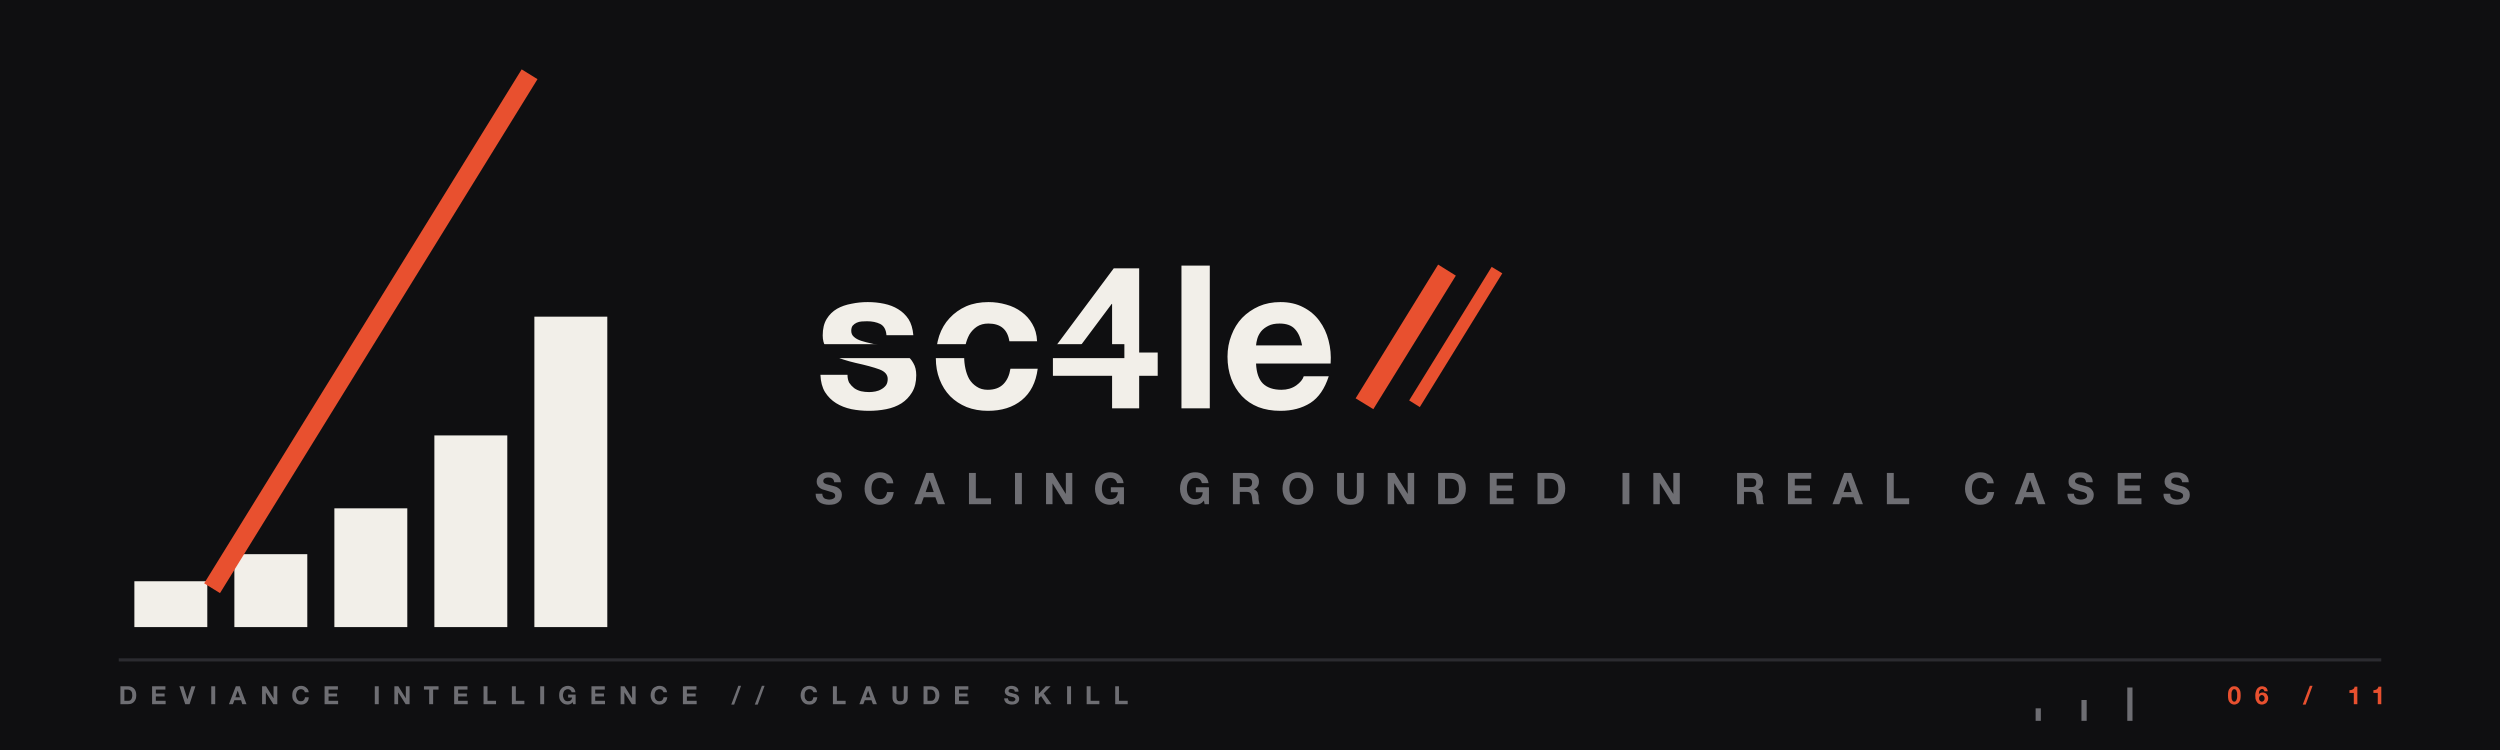
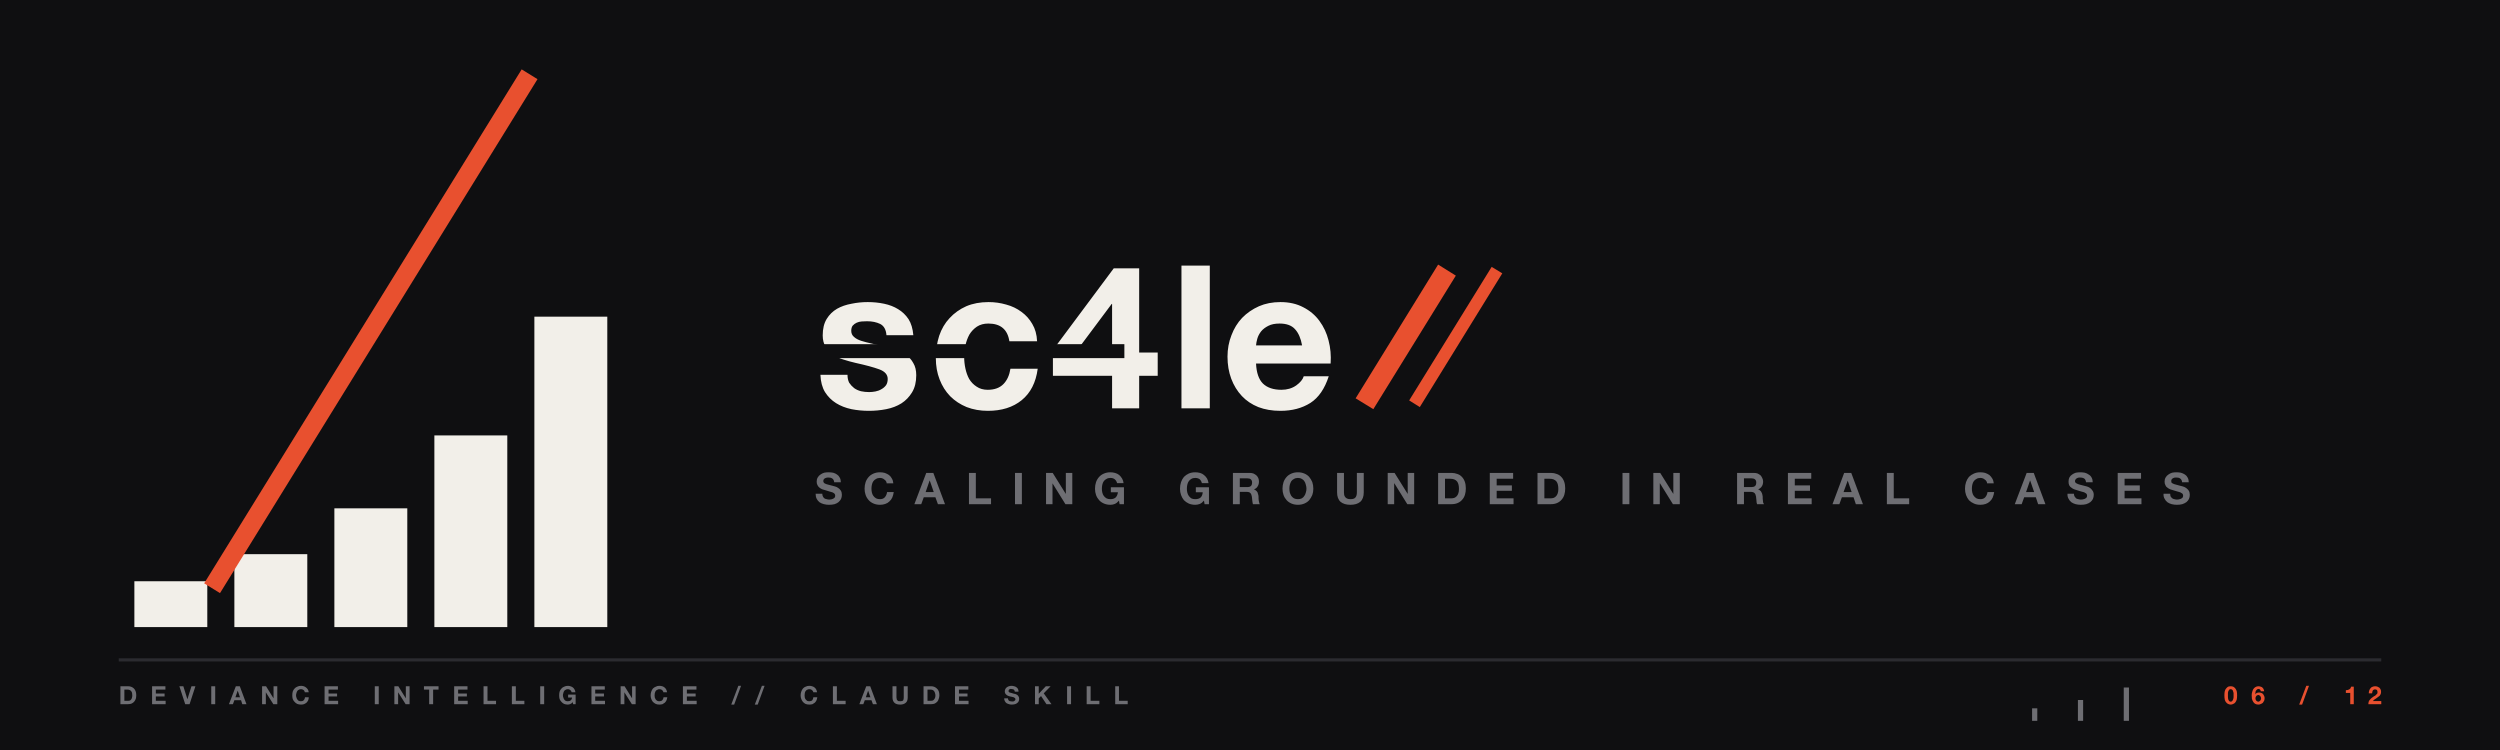
<svg xmlns="http://www.w3.org/2000/svg" viewBox="0 0 1200 360" width="1200" height="360">
  <rect x="0.0" y="0.0" width="1200.0" height="360.0" fill="#0F0F11" opacity="1.0" />
  <g transform="translate(57,59)">
    <rect x="7.5" y="220.0" width="35.0" height="22.0" fill="#F2EFE9" opacity="1.0" />
    <rect x="55.5" y="207.0" width="35.0" height="35.0" fill="#F2EFE9" opacity="1.0" />
    <rect x="103.5" y="185.0" width="35.0" height="57.0" fill="#F2EFE9" opacity="1.0" />
    <rect x="151.5" y="150.0" width="35.0" height="92.0" fill="#F2EFE9" opacity="1.0" />
    <rect x="199.5" y="93.0" width="35.0" height="149.0" fill="#F2EFE9" opacity="1.0" />
    <polygon points="41.0,221.0 193.4,-25.7 201.0,-21.0 48.6,225.7" fill="#E8502F" opacity="1.0" />
  </g>
  <path d="M406.8,179.9L393.8,179.9Q394.0,184.9 396.0,188.2Q398.1,191.5 401.3,193.5Q404.5,195.5 408.7,196.4Q412.8,197.2 417.1,197.2Q421.3,197.2 425.4,196.4Q429.5,195.6 432.7,193.6Q435.8,191.6 437.8,188.3Q439.8,185.0 439.8,180.1Q439.8,176.6 438.4,174.3Q437.1,171.9 434.9,170.3Q432.7,168.7 429.8,167.8Q427.0,166.8 424.0,166.2Q421.1,165.5 418.4,164.9Q415.6,164.3 413.4,163.6Q411.2,162.9 409.9,161.7Q408.6,160.6 408.6,158.8Q408.6,157.2 409.3,156.3Q410.1,155.4 411.2,154.9Q412.3,154.4 413.6,154.3Q415.0,154.2 416.2,154.2Q419.8,154.2 422.5,155.5Q425.2,156.9 425.5,160.9L438.4,160.9Q438.0,156.2 436.1,153.2Q434.1,150.2 431.1,148.4Q428.2,146.6 424.4,145.8Q420.6,145.0 416.5,145.0Q412.5,145.0 408.7,145.8Q404.8,146.5 401.8,148.2Q398.7,150.0 396.8,153.1Q394.9,156.2 394.9,161.0Q394.9,164.2 396.3,166.5Q397.6,168.7 399.8,170.2Q402.0,171.7 404.9,172.6Q407.7,173.5 410.7,174.2Q418.0,175.8 422.1,177.3Q426.1,178.8 426.1,181.9Q426.1,183.7 425.3,184.9Q424.4,186.1 423.1,186.8Q421.8,187.6 420.2,187.9Q418.6,188.2 417.2,188.2Q415.2,188.2 413.3,187.8Q411.4,187.3 410.0,186.3Q408.6,185.2 407.6,183.7Q406.8,182.1 406.8,179.9Z M484.5,163.8L497.8,163.8Q497.6,159.0 495.5,155.5Q493.5,152.0 490.3,149.7Q487.1,147.3 483.0,146.2Q478.9,145.0 474.5,145.0Q468.5,145.0 463.8,147.0Q459.1,149.1 455.8,152.7Q452.5,156.2 450.8,161.2Q449.2,166.2 449.2,171.9Q449.2,177.5 451.0,182.1Q452.8,186.8 456.1,190.2Q459.4,193.5 464.0,195.4Q468.7,197.2 474.2,197.2Q484.1,197.2 490.4,192.1Q496.8,186.9 498.1,177.0L485.0,177.0Q484.3,181.6 481.7,184.3Q479.0,187.1 474.1,187.1Q471.0,187.1 468.8,185.6Q466.6,184.2 465.2,181.9Q464.0,179.7 463.4,176.9Q462.8,174.1 462.8,171.4Q462.8,168.6 463.4,165.8Q464.0,163.0 465.3,160.6Q466.7,158.3 468.9,156.8Q471.2,155.3 474.4,155.3Q483.2,155.3 484.5,163.8Z M533.8,145.9L533.8,169.2L516.2,169.2L533.6,145.9L533.8,145.9ZM533.8,180.4L533.8,196.0L546.8,196.0L546.8,180.4L555.7,180.4L555.7,169.2L546.8,169.2L546.8,128.8L534.6,128.8L505.4,168.0L505.4,180.4L533.8,180.4Z M567.1,127.5L567.1,196.0L580.7,196.0L580.7,127.5L567.1,127.5Z M625.0,165.8L602.9,165.8Q603.0,164.4 603.5,162.6Q604.0,160.8 605.3,159.1Q606.6,157.5 608.8,156.4Q610.9,155.3 614.2,155.3Q619.2,155.3 621.6,158.0Q624.1,160.7 625.0,165.8ZM602.9,174.5L638.7,174.5Q639.1,168.7 637.7,163.4Q636.4,158.2 633.3,154.0Q630.3,149.9 625.6,147.5Q620.9,145.0 614.6,145.0Q608.9,145.0 604.3,147.0Q599.6,149.1 596.2,152.6Q592.9,156.1 591.1,160.9Q589.2,165.7 589.2,171.2Q589.2,177.0 591.0,181.8Q592.8,186.6 596.1,190.1Q599.3,193.5 604.0,195.4Q608.7,197.2 614.6,197.2Q623.0,197.2 629.0,193.4Q634.9,189.6 637.8,180.6L625.8,180.6Q625.1,182.9 622.2,185.0Q619.2,187.1 615.1,187.1Q609.3,187.1 606.2,184.1Q603.2,181.1 602.9,174.5Z" fill="#F2EFE9" />
  <rect x="369.0" y="165.2" width="170.7" height="6.7" fill="#0F0F11" opacity="1.0" />
  <polygon points="650.7,191.2 690.3,127.0 698.8,132.3 659.2,196.4" fill="#E8502F" opacity="1.0" />
  <polygon points="676.4,192.2 716.0,128.1 721.1,131.2 681.5,195.4" fill="#E8502F" opacity="1.0" />
  <path d="M394.7,237.0L391.5,237.0Q391.5,238.4 392.0,239.4Q392.5,240.4 393.4,241.1Q394.3,241.7 395.5,242.0Q396.7,242.3 397.9,242.3Q399.4,242.3 400.6,242.0Q401.8,241.6 402.5,241.0Q403.3,240.3 403.7,239.5Q404.1,238.6 404.1,237.5Q404.1,236.3 403.6,235.5Q403.1,234.7 402.3,234.2Q401.6,233.7 400.8,233.5Q400.1,233.3 399.7,233.2Q398.3,232.8 397.4,232.6Q396.5,232.4 396.0,232.1Q395.5,231.9 395.4,231.6Q395.2,231.4 395.2,230.9Q395.2,230.4 395.4,230.1Q395.6,229.8 395.9,229.6Q396.3,229.4 396.7,229.3Q397.1,229.2 397.5,229.2Q398.1,229.2 398.6,229.3Q399.1,229.4 399.5,229.7Q399.9,229.9 400.1,230.4Q400.4,230.8 400.4,231.5L403.6,231.5Q403.6,230.2 403.1,229.3Q402.6,228.3 401.8,227.8Q401.0,227.2 399.9,226.9Q398.8,226.7 397.6,226.7Q396.6,226.7 395.6,226.9Q394.6,227.2 393.8,227.8Q393.0,228.3 392.5,229.2Q392.0,230.0 392.0,231.2Q392.0,232.2 392.4,232.9Q392.8,233.7 393.4,234.1Q394.0,234.6 394.8,234.9Q395.6,235.2 396.5,235.4Q397.3,235.7 398.1,235.9Q398.9,236.1 399.5,236.3Q400.2,236.6 400.5,236.9Q400.9,237.3 400.9,237.9Q400.9,238.5 400.6,238.9Q400.3,239.2 399.9,239.4Q399.5,239.6 399.0,239.7Q398.5,239.8 398.0,239.8Q397.4,239.8 396.8,239.6Q396.1,239.5 395.7,239.2Q395.2,238.8 395.0,238.3Q394.7,237.8 394.7,237.0Z M425.6,232.0L428.8,232.0Q428.7,230.7 428.1,229.7Q427.6,228.7 426.7,228.0Q425.8,227.4 424.7,227.0Q423.6,226.7 422.4,226.7Q420.7,226.7 419.3,227.3Q417.9,227.9 417.0,228.9Q416.0,230.0 415.5,231.4Q415.0,232.9 415.0,234.6Q415.0,236.2 415.5,237.6Q416.0,239.0 417.0,240.1Q417.9,241.1 419.3,241.7Q420.7,242.3 422.4,242.3Q423.8,242.3 424.9,241.9Q426.1,241.5 426.9,240.7Q427.8,239.9 428.3,238.8Q428.8,237.6 429.0,236.2L425.8,236.2Q425.6,237.7 424.7,238.7Q423.9,239.6 422.4,239.6Q421.3,239.6 420.5,239.2Q419.7,238.7 419.2,238.0Q418.7,237.3 418.5,236.4Q418.3,235.5 418.3,234.6Q418.3,233.6 418.5,232.7Q418.7,231.7 419.2,231.0Q419.7,230.3 420.5,229.9Q421.3,229.4 422.4,229.4Q423.0,229.4 423.5,229.6Q424.1,229.8 424.5,230.2Q425.0,230.5 425.3,231.0Q425.6,231.5 425.6,232.0Z M444.3,236.2L446.2,230.7L446.3,230.7L448.2,236.2L444.3,236.2ZM444.6,227.0L438.9,242.0L442.2,242.0L443.4,238.7L449.0,238.7L450.2,242.0L453.6,242.0L448.0,227.0L444.6,227.0Z M465.1,227.0L465.1,242.0L475.7,242.0L475.7,239.2L468.4,239.2L468.4,227.0L465.1,227.0Z M487.2,227.0L487.2,242.0L490.5,242.0L490.5,227.0L487.2,227.0Z M502.1,227.0L502.1,242.0L505.2,242.0L505.2,232.0L505.2,232.0L511.4,242.0L514.7,242.0L514.7,227.0L511.6,227.0L511.6,237.1L511.6,237.1L505.3,227.0L502.1,227.0Z M537.1,240.3L537.4,242.0L539.5,242.0L539.5,233.9L533.2,233.9L533.2,236.3L536.6,236.3Q536.4,237.9 535.5,238.8Q534.6,239.6 533.0,239.6Q531.9,239.6 531.1,239.2Q530.3,238.7 529.8,238.0Q529.3,237.3 529.1,236.4Q528.9,235.5 528.9,234.6Q528.9,233.6 529.1,232.7Q529.3,231.7 529.8,231.0Q530.3,230.3 531.1,229.9Q531.9,229.4 533.0,229.4Q534.2,229.4 535.0,230.0Q535.9,230.7 536.2,231.9L539.3,231.9Q539.2,230.7 538.6,229.7Q538.0,228.7 537.2,228.0Q536.3,227.3 535.2,227.0Q534.1,226.7 533.0,226.7Q531.3,226.7 529.9,227.3Q528.5,227.9 527.6,228.9Q526.6,230.0 526.1,231.4Q525.6,232.9 525.6,234.6Q525.6,236.2 526.1,237.6Q526.6,239.0 527.6,240.1Q528.5,241.1 529.9,241.7Q531.3,242.3 533.0,242.3Q534.1,242.3 535.1,241.9Q536.2,241.4 537.1,240.3Z M577.9,240.3L578.2,242.0L580.3,242.0L580.3,233.9L574.0,233.9L574.0,236.3L577.3,236.3Q577.2,237.9 576.3,238.8Q575.4,239.6 573.7,239.6Q572.6,239.6 571.8,239.2Q571.1,238.7 570.6,238.0Q570.1,237.3 569.9,236.4Q569.7,235.5 569.7,234.6Q569.7,233.6 569.9,232.7Q570.1,231.7 570.6,231.0Q571.1,230.3 571.8,229.9Q572.6,229.4 573.7,229.4Q574.9,229.4 575.8,230.0Q576.6,230.7 576.9,231.9L580.1,231.9Q579.9,230.7 579.4,229.7Q578.8,228.7 577.9,228.0Q577.1,227.3 576.0,227.0Q574.9,226.7 573.7,226.7Q572.0,226.7 570.6,227.3Q569.3,227.9 568.3,228.9Q567.4,230.0 566.9,231.4Q566.4,232.9 566.4,234.6Q566.4,236.2 566.9,237.6Q567.4,239.0 568.3,240.1Q569.3,241.1 570.6,241.7Q572.0,242.3 573.7,242.3Q574.8,242.3 575.9,241.9Q577.0,241.4 577.9,240.3Z M595.1,233.8L595.1,229.6L598.7,229.6Q599.9,229.6 600.4,230.1Q601.0,230.6 601.0,231.6Q601.0,232.8 600.4,233.3Q599.9,233.8 598.7,233.8L595.1,233.8ZM591.8,227.0L591.8,242.0L595.1,242.0L595.1,236.1L598.4,236.1Q599.7,236.1 600.2,236.7Q600.7,237.2 600.9,238.4Q601.0,239.3 601.1,240.3Q601.2,241.3 601.4,242.0L604.7,242.0Q604.5,241.7 604.4,241.2Q604.3,240.8 604.2,240.3Q604.2,239.8 604.1,239.3Q604.1,238.8 604.1,238.4Q604.1,237.9 603.9,237.3Q603.8,236.8 603.6,236.3Q603.3,235.8 602.9,235.5Q602.5,235.1 601.9,234.9L601.9,234.9Q603.2,234.4 603.7,233.4Q604.3,232.5 604.3,231.1Q604.3,230.3 604.0,229.5Q603.7,228.8 603.1,228.2Q602.5,227.7 601.7,227.3Q600.9,227.0 599.9,227.0L591.8,227.0Z M618.9,234.6Q618.9,233.6 619.1,232.7Q619.4,231.7 619.8,231.0Q620.3,230.3 621.1,229.9Q621.9,229.4 623.0,229.4Q624.1,229.4 624.9,229.9Q625.7,230.3 626.1,231.0Q626.6,231.7 626.8,232.7Q627.1,233.6 627.1,234.6Q627.1,235.5 626.8,236.4Q626.6,237.3 626.1,238.0Q625.7,238.7 624.9,239.2Q624.1,239.6 623.0,239.6Q621.9,239.6 621.1,239.2Q620.3,238.7 619.8,238.0Q619.4,237.3 619.1,236.4Q618.9,235.5 618.9,234.6ZM615.6,234.6Q615.6,236.2 616.1,237.6Q616.6,239.0 617.6,240.1Q618.5,241.1 619.9,241.7Q621.3,242.3 623.0,242.3Q624.7,242.3 626.1,241.7Q627.5,241.1 628.4,240.1Q629.3,239.0 629.9,237.6Q630.4,236.2 630.4,234.6Q630.4,232.9 629.9,231.4Q629.3,230.0 628.4,228.9Q627.5,227.9 626.1,227.3Q624.7,226.7 623.0,226.7Q621.3,226.7 619.9,227.3Q618.5,227.9 617.6,228.9Q616.6,230.0 616.1,231.4Q615.6,232.9 615.6,234.6Z M654.6,236.3L654.6,227.0L651.3,227.0L651.3,236.3Q651.3,238.0 650.6,238.8Q650.0,239.6 648.2,239.6Q647.2,239.6 646.6,239.3Q646.0,239.0 645.7,238.6Q645.3,238.1 645.2,237.5Q645.1,236.9 645.1,236.3L645.1,227.0L641.8,227.0L641.8,236.3Q641.8,239.4 643.5,240.9Q645.2,242.3 648.2,242.3Q651.2,242.3 652.9,240.9Q654.6,239.4 654.6,236.3Z M666.1,227.0L666.1,242.0L669.2,242.0L669.2,232.0L669.3,232.0L675.5,242.0L678.8,242.0L678.8,227.0L675.7,227.0L675.7,237.1L675.7,237.1L669.4,227.0L666.1,227.0Z M693.6,239.2L693.6,229.8L696.0,229.8Q697.2,229.8 698.0,230.1Q698.9,230.5 699.4,231.1Q699.9,231.8 700.1,232.7Q700.3,233.6 700.3,234.7Q700.3,236.0 700.0,236.8Q699.7,237.7 699.2,238.2Q698.6,238.8 698.0,239.0Q697.3,239.2 696.6,239.2L693.6,239.2ZM690.3,227.0L690.3,242.0L696.8,242.0Q698.5,242.0 699.8,241.4Q701.1,240.8 701.9,239.8Q702.8,238.8 703.2,237.4Q703.6,236.1 703.6,234.4Q703.6,232.6 703.1,231.2Q702.6,229.8 701.7,228.9Q700.8,227.9 699.5,227.5Q698.2,227.0 696.8,227.0L690.3,227.0Z M715.1,227.0L715.1,242.0L726.5,242.0L726.5,239.2L718.4,239.2L718.4,235.6L725.7,235.6L725.7,233.0L718.4,233.0L718.4,229.8L726.3,229.8L726.3,227.0L715.1,227.0Z M741.3,239.2L741.3,229.8L743.7,229.8Q744.9,229.8 745.7,230.1Q746.6,230.5 747.1,231.1Q747.6,231.8 747.8,232.7Q748.0,233.6 748.0,234.7Q748.0,236.0 747.7,236.8Q747.4,237.7 746.9,238.2Q746.3,238.8 745.7,239.0Q745.0,239.2 744.3,239.2L741.3,239.2ZM738.0,227.0L738.0,242.0L744.5,242.0Q746.2,242.0 747.5,241.4Q748.8,240.8 749.6,239.8Q750.5,238.8 750.9,237.4Q751.3,236.1 751.3,234.4Q751.3,232.6 750.8,231.2Q750.3,229.8 749.4,228.9Q748.5,227.9 747.2,227.5Q746.0,227.0 744.5,227.0L738.0,227.0Z M778.8,227.0L778.8,242.0L782.1,242.0L782.1,227.0L778.8,227.0Z M793.6,227.0L793.6,242.0L796.7,242.0L796.7,232.0L796.8,232.0L803.0,242.0L806.3,242.0L806.3,227.0L803.2,227.0L803.2,237.1L803.2,237.1L796.9,227.0L793.6,227.0Z M837.1,233.8L837.1,229.6L840.7,229.6Q841.8,229.6 842.4,230.1Q843.0,230.6 843.0,231.6Q843.0,232.8 842.4,233.3Q841.8,233.8 840.7,233.8L837.1,233.8ZM833.8,227.0L833.8,242.0L837.1,242.0L837.1,236.1L840.4,236.1Q841.6,236.1 842.2,236.7Q842.7,237.2 842.9,238.4Q843.0,239.3 843.1,240.3Q843.1,241.3 843.4,242.0L846.7,242.0Q846.5,241.7 846.3,241.2Q846.2,240.8 846.2,240.3Q846.1,239.8 846.1,239.3Q846.1,238.8 846.1,238.4Q846.0,237.9 845.9,237.3Q845.8,236.8 845.5,236.3Q845.3,235.8 844.9,235.5Q844.5,235.1 843.9,234.9L843.9,234.9Q845.1,234.4 845.7,233.4Q846.3,232.5 846.3,231.1Q846.3,230.3 845.9,229.5Q845.6,228.8 845.1,228.2Q844.5,227.7 843.7,227.3Q842.9,227.0 841.9,227.0L833.8,227.0Z M858.2,227.0L858.2,242.0L869.6,242.0L869.6,239.2L861.5,239.2L861.5,235.6L868.8,235.6L868.8,233.0L861.5,233.0L861.5,229.8L869.4,229.8L869.4,227.0L858.2,227.0Z M884.9,236.2L886.9,230.7L886.9,230.7L888.8,236.2L884.9,236.2ZM885.2,227.0L879.6,242.0L882.9,242.0L884.1,238.7L889.7,238.7L890.8,242.0L894.2,242.0L888.6,227.0L885.2,227.0Z M905.7,227.0L905.7,242.0L916.4,242.0L916.4,239.2L909.0,239.2L909.0,227.0L905.7,227.0Z M953.8,232.0L957.0,232.0Q956.9,230.7 956.3,229.7Q955.7,228.7 954.9,228.0Q954.0,227.4 952.9,227.0Q951.8,226.7 950.6,226.7Q948.8,226.7 947.5,227.3Q946.1,227.9 945.1,228.9Q944.2,230.0 943.7,231.4Q943.2,232.9 943.2,234.6Q943.2,236.2 943.7,237.6Q944.2,239.0 945.1,240.1Q946.1,241.1 947.5,241.7Q948.8,242.3 950.6,242.3Q951.9,242.3 953.1,241.9Q954.3,241.5 955.1,240.7Q956.0,239.9 956.5,238.8Q957.0,237.6 957.2,236.2L954.0,236.2Q953.8,237.7 952.9,238.7Q952.1,239.6 950.6,239.6Q949.4,239.6 948.7,239.2Q947.9,238.7 947.4,238.0Q946.9,237.3 946.7,236.4Q946.5,235.5 946.5,234.6Q946.5,233.6 946.7,232.7Q946.9,231.7 947.4,231.0Q947.9,230.3 948.7,229.9Q949.4,229.4 950.6,229.4Q951.2,229.4 951.7,229.6Q952.3,229.8 952.7,230.2Q953.2,230.5 953.5,231.0Q953.8,231.5 953.8,232.0Z M972.5,236.2L974.4,230.7L974.5,230.7L976.4,236.2L972.5,236.2ZM972.8,227.0L967.1,242.0L970.4,242.0L971.6,238.7L977.2,238.7L978.3,242.0L981.8,242.0L976.2,227.0L972.8,227.0Z M995.5,237.0L992.4,237.0Q992.3,238.4 992.9,239.4Q993.4,240.4 994.3,241.1Q995.2,241.7 996.3,242.0Q997.5,242.3 998.7,242.3Q1000.3,242.3 1001.4,242.0Q1002.6,241.6 1003.4,241.0Q1004.2,240.3 1004.6,239.5Q1005.0,238.6 1005.0,237.5Q1005.0,236.3 1004.4,235.5Q1003.9,234.7 1003.2,234.2Q1002.4,233.7 1001.7,233.5Q1000.9,233.3 1000.5,233.2Q999.1,232.8 998.2,232.6Q997.4,232.4 996.9,232.1Q996.4,231.9 996.2,231.6Q996.0,231.4 996.0,230.9Q996.0,230.4 996.3,230.1Q996.5,229.8 996.8,229.6Q997.1,229.4 997.5,229.3Q997.9,229.2 998.3,229.2Q998.9,229.2 999.4,229.3Q1000.0,229.4 1000.4,229.7Q1000.8,229.9 1001.0,230.4Q1001.2,230.8 1001.3,231.5L1004.5,231.5Q1004.5,230.2 1004.0,229.3Q1003.5,228.3 1002.6,227.8Q1001.8,227.2 1000.7,226.9Q999.6,226.7 998.5,226.7Q997.5,226.7 996.4,226.9Q995.4,227.2 994.6,227.8Q993.8,228.3 993.3,229.2Q992.9,230.0 992.9,231.2Q992.9,232.2 993.2,232.9Q993.6,233.7 994.3,234.1Q994.9,234.6 995.7,234.9Q996.5,235.2 997.3,235.4Q998.1,235.7 998.9,235.9Q999.7,236.1 1000.4,236.3Q1001.0,236.6 1001.4,236.9Q1001.8,237.3 1001.8,237.9Q1001.8,238.5 1001.5,238.9Q1001.2,239.2 1000.8,239.4Q1000.3,239.6 999.8,239.7Q999.3,239.8 998.9,239.8Q998.2,239.8 997.6,239.6Q997.0,239.5 996.5,239.2Q996.1,238.8 995.8,238.3Q995.5,237.8 995.5,237.0Z M1016.5,227.0L1016.5,242.0L1027.9,242.0L1027.9,239.2L1019.8,239.2L1019.8,235.6L1027.1,235.6L1027.1,233.0L1019.8,233.0L1019.8,229.8L1027.7,229.8L1027.7,227.0L1016.5,227.0Z M1041.7,237.0L1038.5,237.0Q1038.4,238.4 1039.0,239.4Q1039.5,240.4 1040.4,241.1Q1041.3,241.7 1042.4,242.0Q1043.6,242.3 1044.9,242.3Q1046.4,242.3 1047.5,242.0Q1048.7,241.6 1049.5,241.0Q1050.3,240.3 1050.7,239.5Q1051.1,238.6 1051.1,237.5Q1051.1,236.3 1050.6,235.5Q1050.0,234.7 1049.3,234.2Q1048.5,233.7 1047.8,233.5Q1047.1,233.3 1046.6,233.2Q1045.2,232.8 1044.4,232.6Q1043.5,232.4 1043.0,232.1Q1042.5,231.9 1042.3,231.6Q1042.2,231.4 1042.2,230.9Q1042.2,230.4 1042.4,230.1Q1042.6,229.8 1042.9,229.6Q1043.2,229.4 1043.6,229.3Q1044.0,229.2 1044.4,229.2Q1045.0,229.2 1045.6,229.3Q1046.1,229.4 1046.5,229.7Q1046.9,229.9 1047.1,230.4Q1047.4,230.8 1047.4,231.5L1050.6,231.5Q1050.6,230.2 1050.1,229.3Q1049.6,228.3 1048.8,227.8Q1047.9,227.2 1046.8,226.9Q1045.8,226.7 1044.6,226.7Q1043.6,226.7 1042.6,226.9Q1041.6,227.2 1040.8,227.8Q1040.0,228.3 1039.5,229.2Q1039.0,230.0 1039.0,231.2Q1039.0,232.2 1039.4,232.9Q1039.7,233.7 1040.4,234.1Q1041.0,234.6 1041.8,234.9Q1042.6,235.2 1043.4,235.4Q1044.3,235.7 1045.1,235.9Q1045.9,236.1 1046.5,236.3Q1047.1,236.6 1047.5,236.9Q1047.9,237.3 1047.9,237.9Q1047.9,238.5 1047.6,238.9Q1047.3,239.2 1046.9,239.4Q1046.4,239.6 1045.9,239.7Q1045.4,239.8 1045.0,239.8Q1044.3,239.8 1043.7,239.6Q1043.1,239.5 1042.7,239.2Q1042.2,238.8 1041.9,238.3Q1041.7,237.8 1041.7,237.0Z" fill="#6E6E73" />
  <rect x="57.0" y="316.0" width="1086.0" height="1.5" fill="#2B2B30" opacity="1.0" />
  <path d="M59.7,336.4L59.7,331.0L61.1,331.0Q61.8,331.0 62.2,331.2Q62.7,331.4 63.0,331.8Q63.3,332.2 63.4,332.7Q63.5,333.2 63.5,333.8Q63.5,334.6 63.3,335.0Q63.2,335.5 62.9,335.8Q62.6,336.2 62.2,336.3Q61.8,336.4 61.4,336.4L59.7,336.4ZM57.8,329.4L57.8,338.0L61.5,338.0Q62.5,338.0 63.2,337.7Q64.0,337.3 64.4,336.8Q64.9,336.2 65.2,335.4Q65.4,334.6 65.4,333.7Q65.4,332.6 65.1,331.8Q64.8,331.0 64.3,330.5Q63.8,330.0 63.1,329.7Q62.4,329.4 61.5,329.4L57.8,329.4Z M73.0,329.4L73.0,338.0L79.5,338.0L79.5,336.4L74.8,336.4L74.8,334.3L79.0,334.3L79.0,332.9L74.8,332.9L74.8,331.0L79.4,331.0L79.4,329.4L73.0,329.4Z M91.0,338.0L93.8,329.4L91.9,329.4L90.0,335.5L89.9,335.5L88.0,329.4L86.1,329.4L88.9,338.0L91.0,338.0Z M101.4,329.4L101.4,338.0L103.3,338.0L103.3,329.4L101.4,329.4Z M113.0,334.7L114.1,331.5L114.1,331.5L115.2,334.7L113.0,334.7ZM113.2,329.4L109.9,338.0L111.8,338.0L112.5,336.1L115.7,336.1L116.3,338.0L118.3,338.0L115.1,329.4L113.2,329.4Z M125.8,329.4L125.8,338.0L127.6,338.0L127.6,332.3L127.6,332.3L131.2,338.0L133.1,338.0L133.1,329.4L131.3,329.4L131.3,335.2L131.3,335.2L127.7,329.4L125.8,329.4Z M146.3,332.3L148.2,332.3Q148.1,331.6 147.8,331.0Q147.4,330.4 146.9,330.0Q146.4,329.6 145.8,329.4Q145.2,329.2 144.5,329.2Q143.5,329.2 142.7,329.6Q141.9,329.9 141.4,330.5Q140.8,331.1 140.5,332.0Q140.3,332.8 140.3,333.8Q140.3,334.7 140.5,335.5Q140.8,336.3 141.4,336.9Q141.9,337.5 142.7,337.9Q143.5,338.2 144.5,338.2Q145.3,338.2 145.9,338.0Q146.6,337.7 147.1,337.3Q147.6,336.8 147.9,336.2Q148.2,335.5 148.2,334.7L146.4,334.7Q146.3,335.6 145.8,336.1Q145.3,336.6 144.5,336.6Q143.8,336.6 143.4,336.4Q142.9,336.1 142.7,335.7Q142.4,335.3 142.3,334.8Q142.1,334.3 142.1,333.8Q142.1,333.2 142.3,332.7Q142.4,332.1 142.7,331.7Q142.9,331.3 143.4,331.1Q143.8,330.8 144.5,330.8Q144.8,330.8 145.1,330.9Q145.4,331.0 145.7,331.2Q146.0,331.4 146.1,331.7Q146.3,332.0 146.3,332.3Z M155.8,329.4L155.8,338.0L162.3,338.0L162.3,336.4L157.7,336.4L157.7,334.3L161.8,334.3L161.8,332.9L157.7,332.9L157.7,331.0L162.2,331.0L162.2,329.4L155.8,329.4Z M179.9,329.4L179.9,338.0L181.8,338.0L181.8,329.4L179.9,329.4Z M189.3,329.4L189.3,338.0L191.1,338.0L191.1,332.3L191.1,332.3L194.7,338.0L196.6,338.0L196.6,329.4L194.8,329.4L194.8,335.2L194.8,335.2L191.2,329.4L189.3,329.4Z M206.0,331.0L206.0,338.0L207.9,338.0L207.9,331.0L210.5,331.0L210.5,329.4L203.5,329.4L203.5,331.0L206.0,331.0Z M218.0,329.4L218.0,338.0L224.5,338.0L224.5,336.4L219.9,336.4L219.9,334.3L224.1,334.3L224.1,332.9L219.9,332.9L219.9,331.0L224.4,331.0L224.4,329.4L218.0,329.4Z M232.1,329.4L232.1,338.0L238.1,338.0L238.1,336.4L234.0,336.4L234.0,329.4L232.1,329.4Z M245.7,329.4L245.7,338.0L251.7,338.0L251.7,336.4L247.6,336.4L247.6,329.4L245.7,329.4Z M259.3,329.4L259.3,338.0L261.2,338.0L261.2,329.4L259.3,329.4Z M274.9,337.0L275.1,338.0L276.3,338.0L276.3,333.4L272.7,333.4L272.7,334.8L274.6,334.8Q274.5,335.7 274.0,336.1Q273.5,336.6 272.6,336.6Q271.9,336.6 271.5,336.4Q271.0,336.1 270.8,335.7Q270.5,335.3 270.4,334.8Q270.2,334.3 270.2,333.8Q270.2,333.2 270.4,332.7Q270.5,332.1 270.8,331.7Q271.0,331.3 271.5,331.1Q271.9,330.8 272.6,330.8Q273.2,330.8 273.7,331.2Q274.2,331.5 274.4,332.3L276.2,332.3Q276.1,331.5 275.8,331.0Q275.5,330.4 275.0,330.0Q274.5,329.6 273.8,329.4Q273.2,329.2 272.6,329.2Q271.6,329.2 270.8,329.6Q270.0,329.9 269.5,330.5Q268.9,331.1 268.6,332.0Q268.4,332.8 268.4,333.8Q268.4,334.7 268.6,335.5Q268.9,336.3 269.5,336.9Q270.0,337.5 270.8,337.9Q271.6,338.2 272.6,338.2Q273.2,338.2 273.8,337.9Q274.4,337.7 274.9,337.0Z M283.9,329.4L283.9,338.0L290.4,338.0L290.4,336.4L285.7,336.4L285.7,334.3L289.9,334.3L289.9,332.9L285.7,332.9L285.7,331.0L290.3,331.0L290.3,329.4L283.9,329.4Z M297.9,329.4L297.9,338.0L299.7,338.0L299.7,332.3L299.7,332.3L303.3,338.0L305.1,338.0L305.1,329.4L303.4,329.4L303.4,335.2L303.4,335.2L299.8,329.4L297.9,329.4Z M318.4,332.3L320.2,332.3Q320.1,331.6 319.8,331.0Q319.5,330.4 319.0,330.0Q318.5,329.6 317.9,329.4Q317.2,329.2 316.5,329.2Q315.5,329.2 314.8,329.6Q314.0,329.9 313.4,330.5Q312.9,331.1 312.6,332.0Q312.3,332.8 312.3,333.8Q312.3,334.7 312.6,335.5Q312.9,336.3 313.4,336.9Q314.0,337.5 314.8,337.9Q315.5,338.2 316.5,338.2Q317.3,338.2 318.0,338.0Q318.6,337.7 319.1,337.3Q319.6,336.8 319.9,336.2Q320.2,335.5 320.3,334.7L318.5,334.7Q318.4,335.6 317.9,336.1Q317.4,336.6 316.5,336.6Q315.9,336.6 315.5,336.4Q315.0,336.1 314.7,335.7Q314.5,335.3 314.3,334.8Q314.2,334.3 314.2,333.8Q314.2,333.2 314.3,332.7Q314.5,332.1 314.7,331.7Q315.0,331.3 315.5,331.1Q315.9,330.8 316.5,330.8Q316.9,330.8 317.2,330.9Q317.5,331.0 317.8,331.2Q318.0,331.4 318.2,331.7Q318.4,332.0 318.4,332.3Z M327.8,329.4L327.8,338.0L334.4,338.0L334.4,336.4L329.7,336.4L329.7,334.3L333.9,334.3L333.9,332.9L329.7,332.9L329.7,331.0L334.3,331.0L334.3,329.4L327.8,329.4Z M354.4,329.2L351.0,338.2L352.4,338.2L355.7,329.2L354.4,329.2Z M365.7,329.2L362.3,338.2L363.7,338.2L367.0,329.2L365.7,329.2Z M390.4,332.3L392.2,332.3Q392.1,331.6 391.8,331.0Q391.5,330.4 391.0,330.0Q390.5,329.6 389.8,329.4Q389.2,329.2 388.5,329.2Q387.5,329.2 386.7,329.6Q385.9,329.9 385.4,330.5Q384.9,331.1 384.6,332.0Q384.3,332.8 384.3,333.8Q384.3,334.7 384.6,335.5Q384.9,336.3 385.4,336.9Q385.9,337.5 386.7,337.9Q387.5,338.2 388.5,338.2Q389.3,338.2 390.0,338.0Q390.6,337.7 391.1,337.3Q391.6,336.8 391.9,336.2Q392.2,335.5 392.3,334.7L390.4,334.7Q390.3,335.6 389.9,336.1Q389.4,336.6 388.5,336.6Q387.9,336.6 387.4,336.4Q387.0,336.1 386.7,335.7Q386.4,335.3 386.3,334.8Q386.2,334.3 386.2,333.8Q386.2,333.2 386.3,332.7Q386.4,332.1 386.7,331.7Q387.0,331.3 387.4,331.1Q387.9,330.8 388.5,330.8Q388.9,330.8 389.2,330.9Q389.5,331.0 389.7,331.2Q390.0,331.4 390.2,331.7Q390.3,332.0 390.4,332.3Z M399.8,329.4L399.8,338.0L405.9,338.0L405.9,336.4L401.7,336.4L401.7,329.4L399.8,329.4Z M415.6,334.7L416.7,331.5L416.7,331.5L417.8,334.7L415.6,334.7ZM415.8,329.4L412.5,338.0L414.4,338.0L415.1,336.1L418.3,336.1L419.0,338.0L420.9,338.0L417.7,329.4L415.8,329.4Z M435.7,334.8L435.7,329.4L433.8,329.4L433.8,334.8Q433.8,335.7 433.5,336.2Q433.1,336.6 432.1,336.6Q431.5,336.6 431.1,336.5Q430.8,336.3 430.6,336.0Q430.4,335.8 430.4,335.4Q430.3,335.1 430.3,334.8L430.3,329.4L428.4,329.4L428.4,334.8Q428.4,336.5 429.4,337.4Q430.3,338.2 432.1,338.2Q433.8,338.2 434.8,337.3Q435.7,336.5 435.7,334.8Z M445.2,336.4L445.2,331.0L446.5,331.0Q447.2,331.0 447.7,331.2Q448.1,331.4 448.4,331.8Q448.7,332.2 448.8,332.7Q449.0,333.2 449.0,333.8Q449.0,334.6 448.8,335.0Q448.6,335.5 448.3,335.8Q448.0,336.2 447.6,336.3Q447.2,336.4 446.8,336.4L445.2,336.4ZM443.3,329.4L443.3,338.0L447.0,338.0Q448.0,338.0 448.7,337.7Q449.4,337.3 449.9,336.8Q450.4,336.2 450.6,335.4Q450.9,334.6 450.9,333.7Q450.9,332.6 450.6,331.8Q450.3,331.0 449.7,330.5Q449.2,330.0 448.5,329.7Q447.8,329.4 447.0,329.4L443.3,329.4Z M458.4,329.4L458.4,338.0L464.9,338.0L464.9,336.4L460.3,336.4L460.3,334.3L464.4,334.3L464.4,332.9L460.3,332.9L460.3,331.0L464.8,331.0L464.8,329.4L458.4,329.4Z M483.8,335.2L482.0,335.2Q482.0,335.9 482.3,336.5Q482.6,337.1 483.1,337.5Q483.6,337.8 484.3,338.0Q484.9,338.2 485.6,338.2Q486.5,338.2 487.2,338.0Q487.9,337.8 488.3,337.4Q488.8,337.1 489.0,336.5Q489.2,336.0 489.2,335.5Q489.2,334.7 488.9,334.3Q488.6,333.8 488.2,333.5Q487.8,333.3 487.3,333.1Q486.9,333.0 486.7,333.0Q485.9,332.8 485.4,332.6Q484.9,332.5 484.6,332.4Q484.3,332.2 484.2,332.1Q484.1,331.9 484.1,331.7Q484.1,331.4 484.2,331.2Q484.3,331.0 484.5,330.9Q484.7,330.8 484.9,330.7Q485.2,330.7 485.4,330.7Q485.8,330.7 486.0,330.8Q486.3,330.8 486.6,331.0Q486.8,331.1 486.9,331.4Q487.1,331.6 487.1,332.0L488.9,332.0Q488.9,331.2 488.6,330.7Q488.4,330.2 487.9,329.9Q487.4,329.5 486.8,329.4Q486.2,329.2 485.5,329.2Q484.9,329.2 484.3,329.4Q483.8,329.5 483.3,329.9Q482.8,330.2 482.6,330.7Q482.3,331.2 482.3,331.8Q482.3,332.4 482.5,332.8Q482.7,333.2 483.1,333.5Q483.4,333.8 483.9,334.0Q484.4,334.1 484.8,334.3Q485.3,334.4 485.8,334.5Q486.2,334.6 486.6,334.7Q486.9,334.9 487.2,335.1Q487.4,335.3 487.4,335.7Q487.4,336.0 487.2,336.2Q487.0,336.4 486.8,336.5Q486.5,336.7 486.3,336.7Q486.0,336.7 485.7,336.7Q485.3,336.7 485.0,336.6Q484.6,336.6 484.4,336.4Q484.1,336.2 484.0,335.9Q483.8,335.6 483.8,335.2Z M496.8,329.4L496.8,338.0L498.6,338.0L498.6,335.2L499.7,334.1L502.3,338.0L504.7,338.0L501.0,332.8L504.3,329.4L502.0,329.4L498.6,333.0L498.6,329.4L496.8,329.4Z M512.2,329.4L512.2,338.0L514.1,338.0L514.1,329.4L512.2,329.4Z M521.6,329.4L521.6,338.0L527.7,338.0L527.7,336.4L523.5,336.4L523.5,329.4L521.6,329.4Z M535.3,329.4L535.3,338.0L541.3,338.0L541.3,336.4L537.1,336.4L537.1,329.4L535.3,329.4Z" fill="#6E6E73" />
-   <path d="M2.0,333.8Q2.0,333.5 2.0,333.2Q2.0,332.9 2.0,332.6Q2.0,332.3 2.1,332.0Q2.2,331.7 2.4,331.4Q2.5,331.1 2.7,331.0Q3.0,330.8 3.3,330.8Q3.7,330.8 3.9,331.0Q4.2,331.1 4.3,331.4Q4.5,331.7 4.5,332.0Q4.6,332.3 4.7,332.6Q4.7,332.9 4.7,333.2Q4.7,333.5 4.7,333.8Q4.7,334.1 4.7,334.6Q4.7,335.1 4.5,335.6Q4.4,336.1 4.1,336.4Q3.9,336.8 3.3,336.8Q2.8,336.8 2.5,336.4Q2.3,336.1 2.1,335.6Q2.0,335.1 2.0,334.6Q2.0,334.1 2.0,333.8ZM0.3,333.8Q0.3,335.0 0.5,335.9Q0.7,336.7 1.2,337.2Q1.6,337.7 2.1,337.9Q2.7,338.2 3.3,338.2Q4.0,338.2 4.5,337.9Q5.1,337.7 5.5,337.2Q5.9,336.7 6.2,335.9Q6.4,335.0 6.4,333.8Q6.4,332.5 6.2,331.7Q5.9,330.9 5.5,330.4Q5.1,329.9 4.5,329.6Q4.0,329.4 3.3,329.4Q2.7,329.4 2.1,329.6Q1.6,329.9 1.2,330.4Q0.7,330.9 0.5,331.7Q0.3,332.5 0.3,333.8Z M16.6,333.6Q16.9,333.6 17.1,333.8Q17.4,333.9 17.5,334.1Q17.7,334.4 17.8,334.6Q17.9,334.9 17.9,335.2Q17.9,335.5 17.8,335.8Q17.7,336.1 17.5,336.3Q17.4,336.5 17.1,336.6Q16.9,336.8 16.6,336.8Q16.2,336.8 16.0,336.6Q15.7,336.5 15.6,336.3Q15.4,336.1 15.3,335.8Q15.2,335.5 15.2,335.2Q15.2,334.9 15.3,334.6Q15.4,334.3 15.6,334.1Q15.7,333.9 16.0,333.8Q16.2,333.6 16.6,333.6ZM17.8,331.8L19.4,331.8Q19.3,331.2 19.1,330.8Q18.9,330.3 18.5,330.0Q18.2,329.7 17.7,329.6Q17.2,329.4 16.7,329.4Q15.8,329.4 15.2,329.8Q14.5,330.2 14.1,330.9Q13.8,331.5 13.6,332.3Q13.4,333.0 13.4,333.8Q13.4,334.6 13.5,335.4Q13.7,336.2 14.1,336.8Q14.4,337.4 15.0,337.8Q15.7,338.2 16.6,338.2Q17.3,338.2 17.8,337.9Q18.4,337.7 18.8,337.3Q19.1,336.9 19.4,336.3Q19.6,335.7 19.6,335.1Q19.6,334.6 19.4,334.1Q19.2,333.6 18.9,333.2Q18.6,332.8 18.0,332.6Q17.5,332.4 17.0,332.4Q16.4,332.4 15.9,332.6Q15.4,332.8 15.1,333.3L15.1,333.3Q15.1,332.9 15.2,332.5Q15.2,332.0 15.4,331.6Q15.6,331.3 15.9,331.0Q16.2,330.7 16.7,330.7Q17.1,330.7 17.4,331.0Q17.7,331.3 17.8,331.8Z M39.6,329.2L36.2,338.2L37.6,338.2L40.9,329.2L39.6,329.2Z M62.4,338.0L62.4,329.6L61.1,329.6Q61.0,330.1 60.8,330.4Q60.6,330.7 60.2,330.9Q59.9,331.1 59.5,331.2Q59.1,331.3 58.6,331.3L58.6,332.6L60.7,332.6L60.7,338.0L62.4,338.0Z M73.9,338.0L73.9,329.6L72.5,329.6Q72.4,330.1 72.2,330.4Q72.0,330.7 71.7,330.9Q71.3,331.1 70.9,331.2Q70.5,331.3 70.1,331.3L70.1,332.6L72.2,332.6L72.2,338.0L73.9,338.0Z" fill="#E8502F" transform="translate(1069.127,0)" />
-   <rect x="977.1" y="340.0" width="2.5" height="6.0" fill="#6E6E73" opacity="1.0" />
-   <rect x="999.1" y="336.0" width="2.5" height="10.0" fill="#6E6E73" opacity="1.0" />
-   <rect x="1021.1" y="330.0" width="2.5" height="16.0" fill="#6E6E73" opacity="1.0" />
+   <path d="M2.0,333.8Q2.0,333.5 2.0,333.2Q2.0,332.9 2.0,332.6Q2.0,332.3 2.1,332.0Q2.2,331.7 2.4,331.4Q2.5,331.1 2.7,331.0Q3.0,330.8 3.3,330.8Q3.7,330.8 3.9,331.0Q4.2,331.1 4.3,331.4Q4.5,331.7 4.5,332.0Q4.6,332.3 4.7,332.6Q4.7,332.9 4.7,333.2Q4.7,333.5 4.7,333.8Q4.7,334.1 4.7,334.6Q4.7,335.1 4.5,335.6Q4.4,336.1 4.1,336.4Q3.9,336.8 3.3,336.8Q2.8,336.8 2.5,336.4Q2.3,336.1 2.1,335.6Q2.0,335.1 2.0,334.6Q2.0,334.1 2.0,333.8ZM0.3,333.8Q0.3,335.0 0.5,335.9Q0.7,336.7 1.2,337.2Q1.6,337.7 2.1,337.9Q2.7,338.2 3.3,338.2Q4.0,338.2 4.5,337.9Q5.1,337.7 5.5,337.2Q5.9,336.7 6.2,335.9Q6.4,335.0 6.4,333.8Q6.4,332.5 6.2,331.7Q5.9,330.9 5.5,330.4Q5.1,329.9 4.5,329.6Q4.0,329.4 3.3,329.4Q2.7,329.4 2.1,329.6Q1.6,329.9 1.2,330.4Q0.7,330.9 0.5,331.7Q0.3,332.5 0.3,333.8Z M16.6,333.6Q16.9,333.6 17.1,333.8Q17.4,333.9 17.5,334.1Q17.7,334.4 17.8,334.6Q17.9,334.9 17.9,335.2Q17.9,335.5 17.8,335.8Q17.7,336.1 17.5,336.3Q17.4,336.5 17.1,336.6Q16.9,336.8 16.6,336.8Q16.2,336.8 16.0,336.6Q15.7,336.5 15.6,336.3Q15.4,336.1 15.3,335.8Q15.2,335.5 15.2,335.2Q15.2,334.9 15.3,334.6Q15.4,334.3 15.6,334.1Q15.7,333.9 16.0,333.8Q16.2,333.6 16.6,333.6ZM17.8,331.8L19.4,331.8Q19.3,331.2 19.1,330.8Q18.9,330.3 18.5,330.0Q18.2,329.7 17.7,329.6Q17.2,329.4 16.7,329.4Q15.8,329.4 15.2,329.8Q14.5,330.2 14.1,330.9Q13.8,331.5 13.6,332.3Q13.4,333.0 13.4,333.8Q13.4,334.6 13.5,335.4Q13.7,336.2 14.1,336.8Q14.4,337.4 15.0,337.8Q15.7,338.2 16.6,338.2Q17.3,338.2 17.8,337.9Q18.4,337.7 18.8,337.3Q19.1,336.9 19.4,336.3Q19.6,335.7 19.6,335.1Q19.6,334.6 19.4,334.1Q19.2,333.6 18.9,333.2Q18.6,332.8 18.0,332.6Q17.5,332.4 17.0,332.4Q16.4,332.4 15.9,332.6Q15.4,332.8 15.1,333.3L15.1,333.3Q15.1,332.9 15.2,332.5Q15.2,332.0 15.4,331.6Q15.6,331.3 15.9,331.0Q16.2,330.7 16.7,330.7Q17.1,330.7 17.4,331.0Q17.7,331.3 17.8,331.8Z M39.6,329.2L36.2,338.2L37.6,338.2L40.9,329.2L39.6,329.2Z M62.4,338.0L62.4,329.6L61.1,329.6Q61.0,330.1 60.8,330.4Q60.6,330.7 60.2,330.9Q59.9,331.1 59.5,331.2Q59.1,331.3 58.6,331.3L58.6,332.6L60.7,332.6L60.7,338.0L62.4,338.0Z M69.6,332.8L71.2,332.8Q71.2,332.5 71.3,332.1Q71.4,331.8 71.5,331.5Q71.7,331.2 71.9,331.1Q72.2,330.9 72.6,330.9Q73.1,330.9 73.5,331.2Q73.8,331.6 73.8,332.2Q73.8,332.6 73.7,332.9Q73.5,333.2 73.2,333.4Q73.0,333.7 72.7,333.9Q72.3,334.1 72.1,334.2Q71.5,334.6 71.0,335.0Q70.6,335.3 70.2,335.8Q69.8,336.2 69.6,336.7Q69.4,337.3 69.4,338.0L75.6,338.0L75.6,336.5L71.6,336.5Q71.9,336.1 72.3,335.8Q72.7,335.5 73.2,335.2Q73.6,334.9 74.0,334.6Q74.5,334.3 74.8,334.0Q75.1,333.6 75.3,333.2Q75.5,332.7 75.5,332.1Q75.5,331.4 75.3,331.0Q75.1,330.5 74.7,330.1Q74.3,329.8 73.8,329.6Q73.2,329.4 72.7,329.4Q71.9,329.4 71.3,329.7Q70.7,329.9 70.4,330.4Q70.0,330.9 69.8,331.5Q69.6,332.1 69.6,332.8Z" fill="#E8502F" transform="translate(1067.411,0)" />
+   <rect x="975.4" y="340.0" width="2.5" height="6.0" fill="#6E6E73" opacity="1.0" />
+   <rect x="997.4" y="336.0" width="2.5" height="10.0" fill="#6E6E73" opacity="1.0" />
+   <rect x="1019.4" y="330.0" width="2.5" height="16.0" fill="#6E6E73" opacity="1.0" />
</svg>
